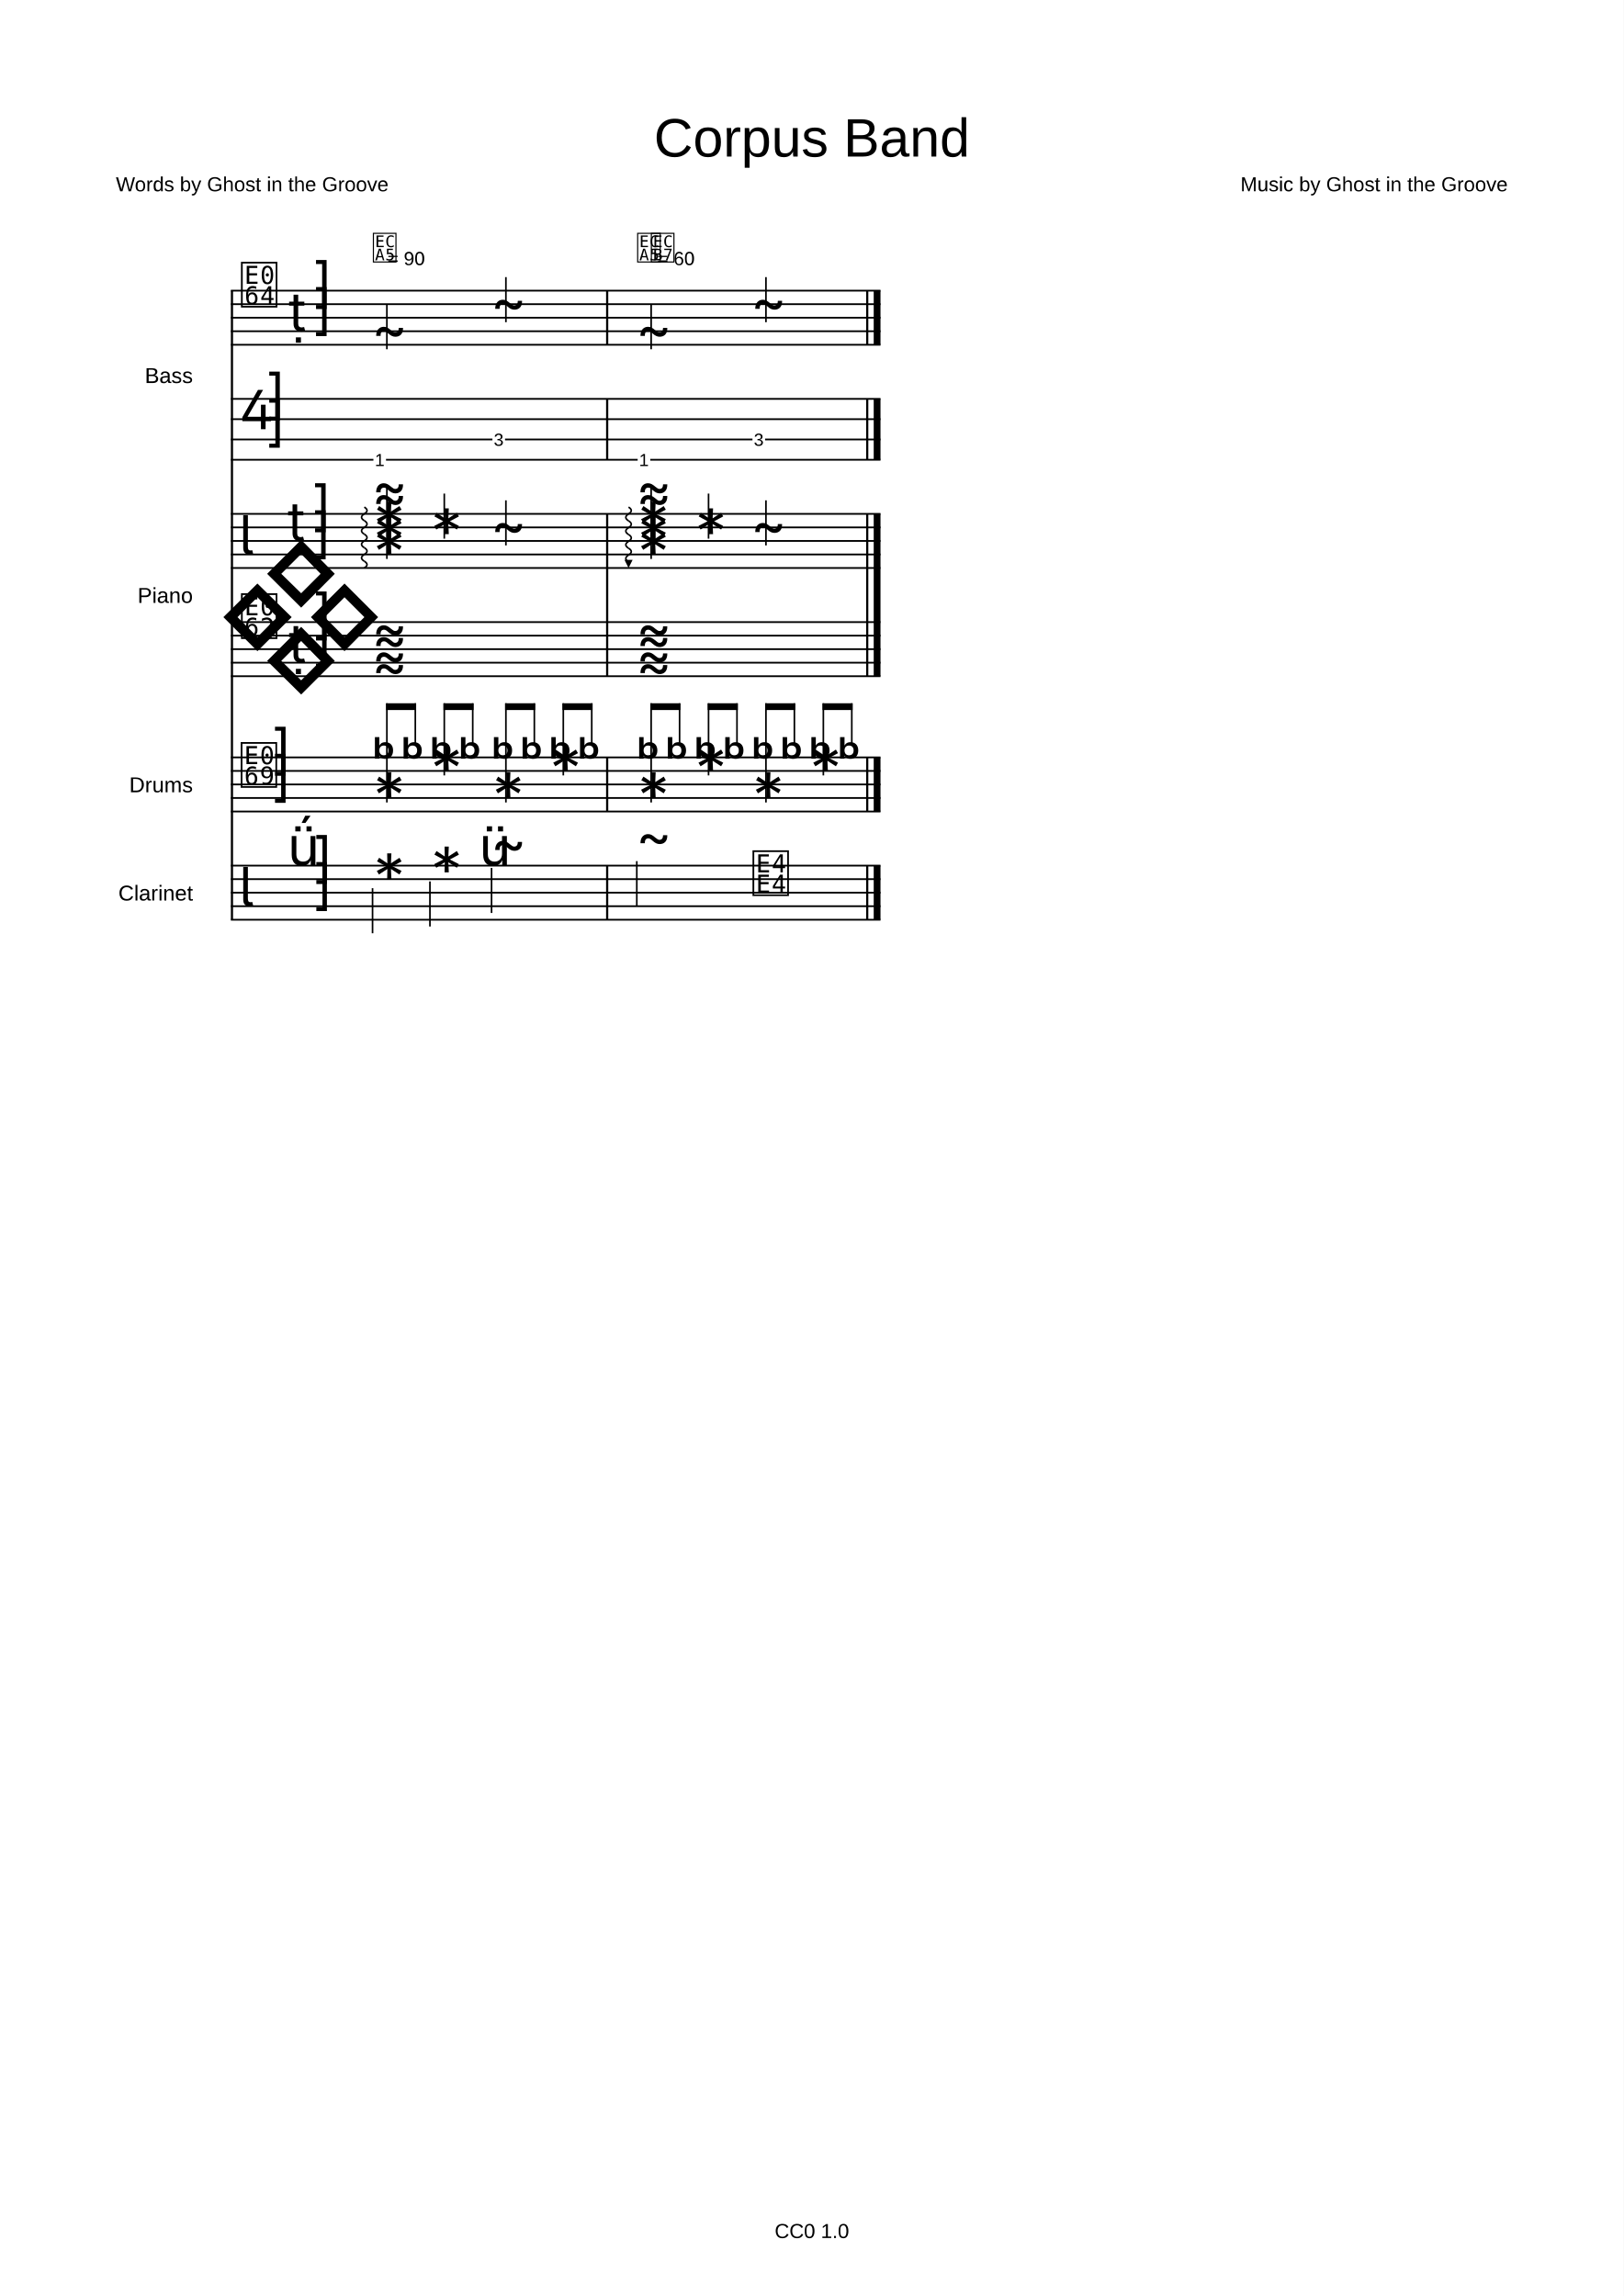
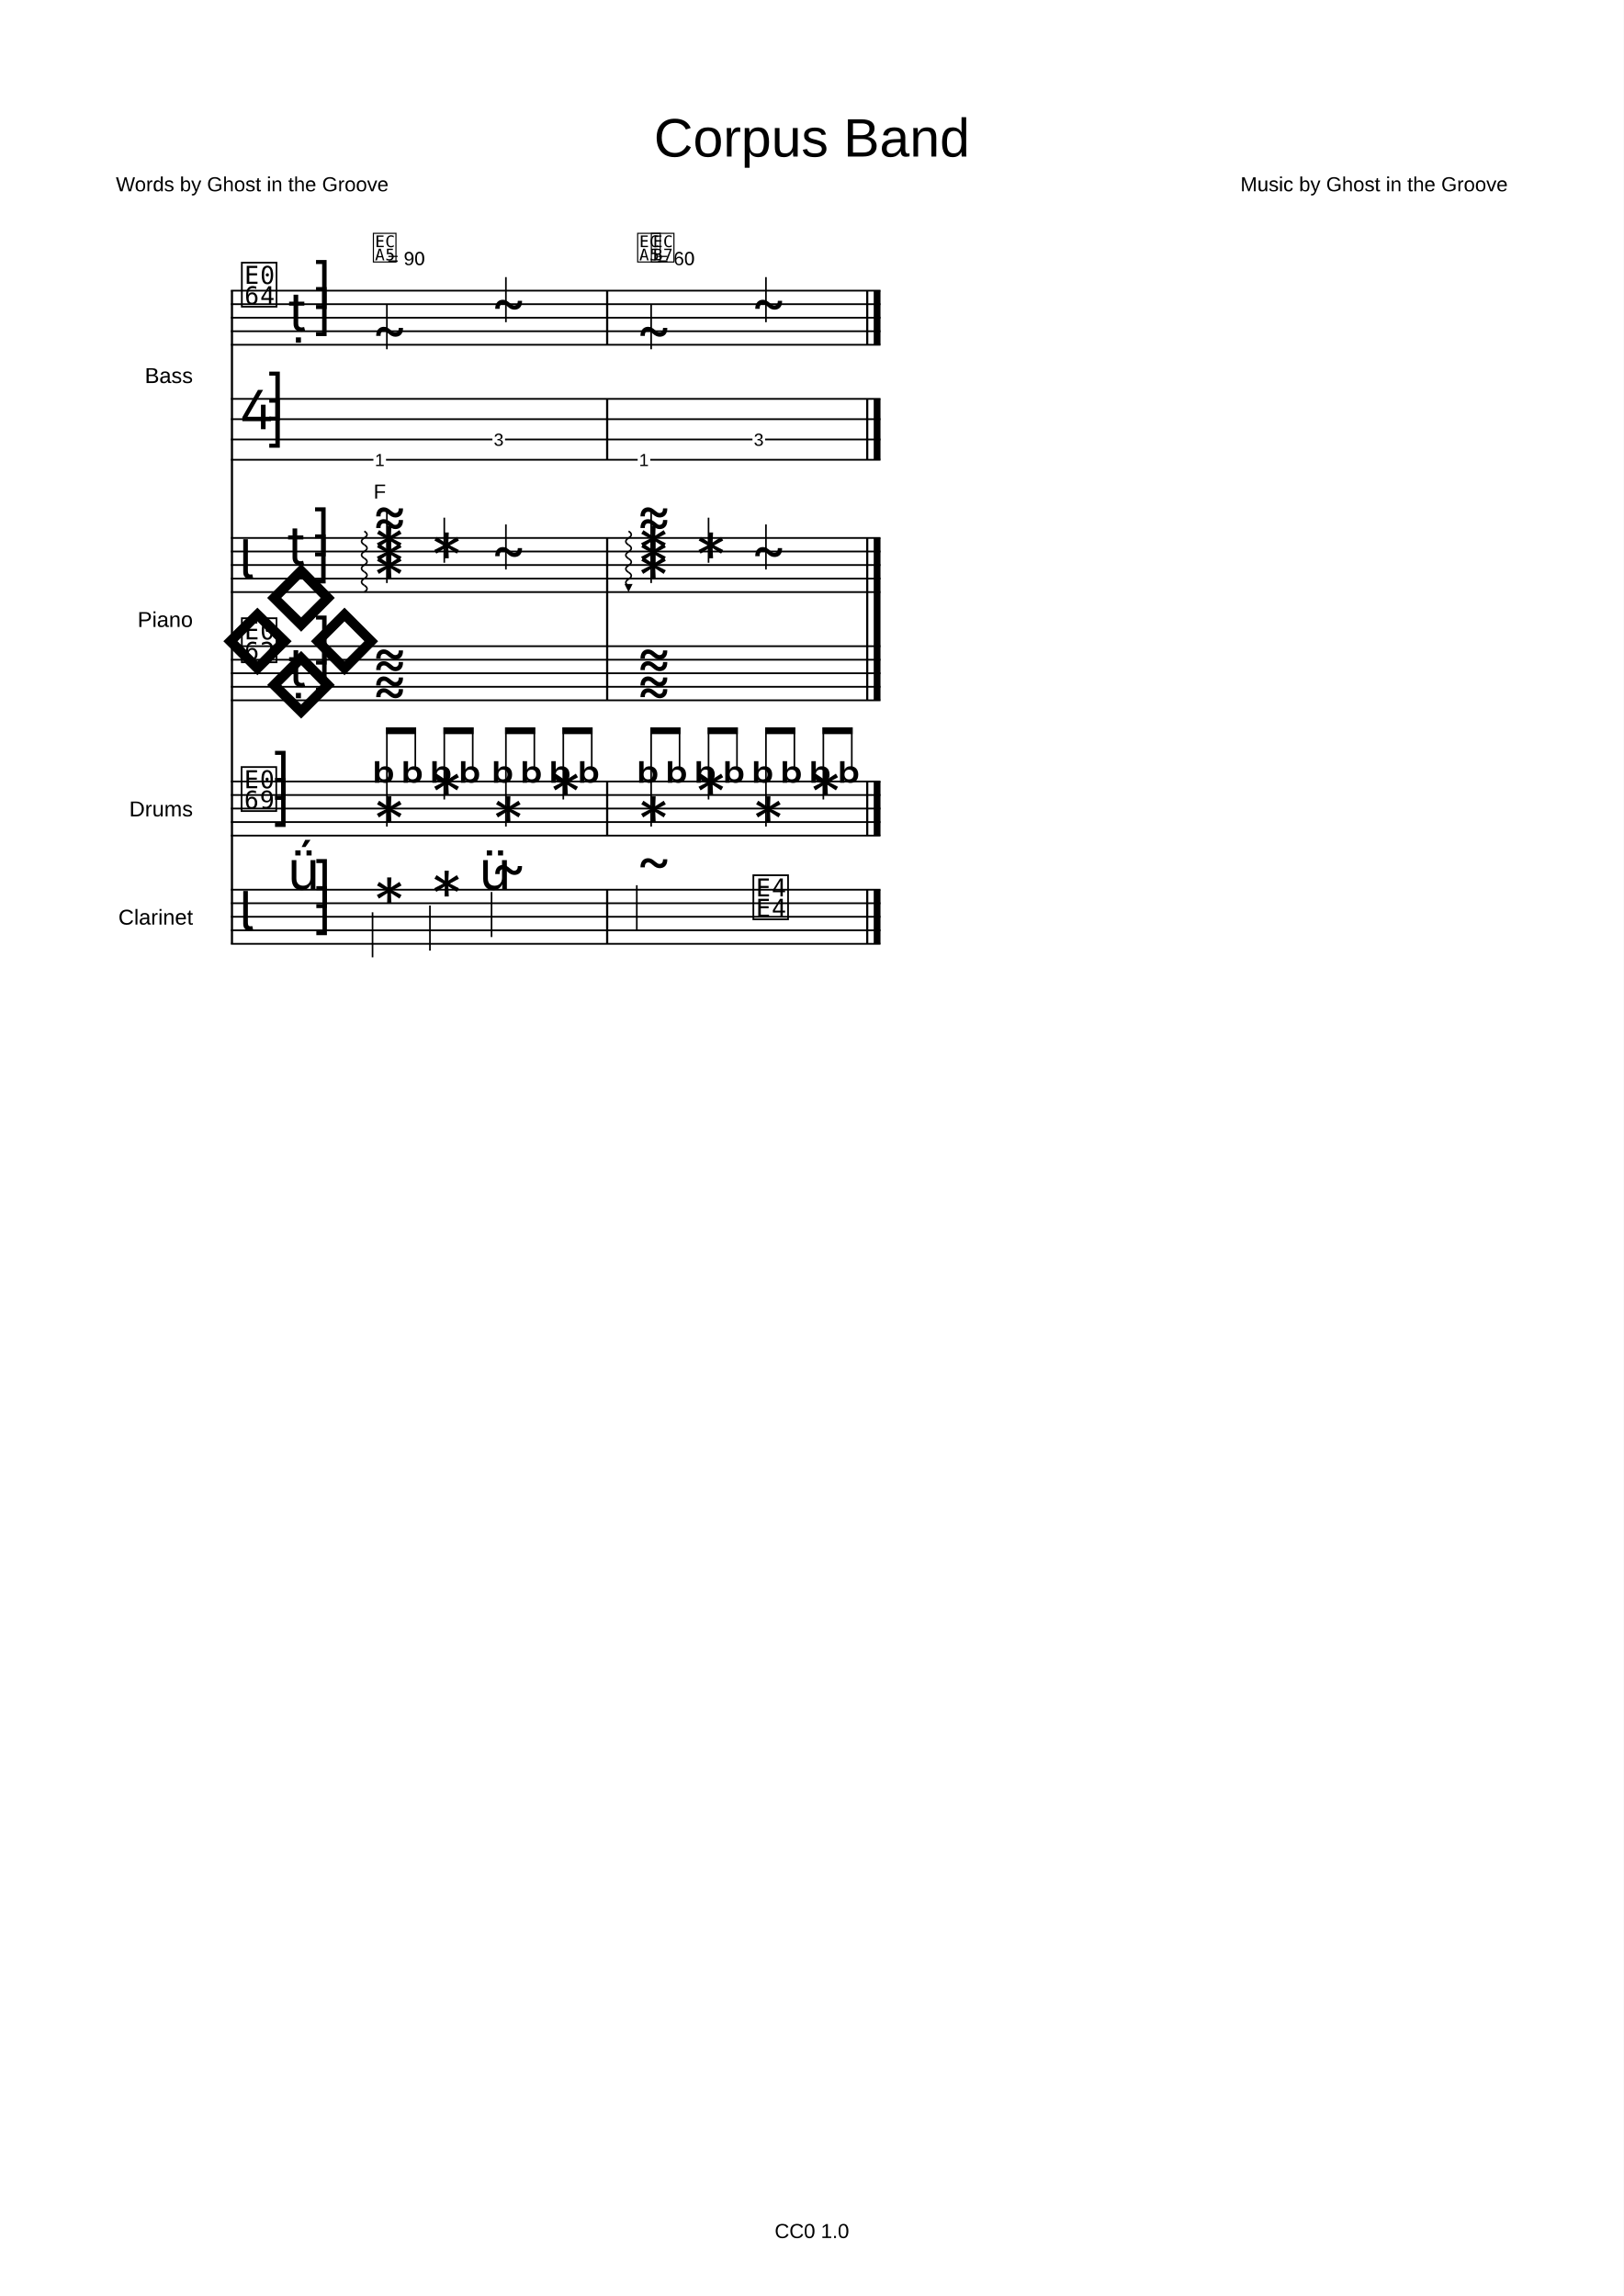
<svg xmlns="http://www.w3.org/2000/svg" width="1200" height="1697.143" viewBox="0 0 120 169.714">
  <style>@font-face{font-family:"Bravura";src:url("Bravura.otf")}text{font-family:"Bravura";font-size:4px}text.t{font-family:Arial,Helvetica,sans-serif}</style>
  <rect x="0" y="0" width="120" height="169.714" fill="white" />
  <g fill="black" stroke="black">
    <line class="staffLine" x1="17.063" y1="21.484" x2="65.072" y2="21.484" stroke-width="0.13" />
    <line class="staffLine" x1="17.063" y1="22.484" x2="65.072" y2="22.484" stroke-width="0.13" />
    <line class="staffLine" x1="17.063" y1="23.484" x2="65.072" y2="23.484" stroke-width="0.13" />
    <line class="staffLine" x1="17.063" y1="24.484" x2="65.072" y2="24.484" stroke-width="0.13" />
    <line class="staffLine" x1="17.063" y1="25.484" x2="65.072" y2="25.484" stroke-width="0.13" />
    <line class="stem" x1="28.593" y1="25.816" x2="28.593" y2="22.484" stroke-width="0.12" />
    <line class="stem" x1="37.389" y1="23.816" x2="37.389" y2="20.484" stroke-width="0.12" />
    <line class="barline" x1="44.873" y1="21.484" x2="44.873" y2="25.484" stroke-width="0.16" />
    <line class="stem" x1="48.123" y1="25.816" x2="48.123" y2="22.484" stroke-width="0.12" />
    <line class="stem" x1="56.608" y1="23.816" x2="56.608" y2="20.484" stroke-width="0.12" />
    <line class="barline" x1="64.092" y1="21.484" x2="64.092" y2="25.484" stroke-width="0.16" />
    <line class="barline" x1="64.822" y1="21.484" x2="64.822" y2="25.484" stroke-width="0.5" />
    <line class="staffLine" x1="17.063" y1="29.484" x2="65.072" y2="29.484" stroke-width="0.13" />
    <line class="staffLine" x1="17.063" y1="30.984" x2="65.072" y2="30.984" stroke-width="0.13" />
    <line class="staffLine" x1="17.063" y1="32.484" x2="65.072" y2="32.484" stroke-width="0.13" />
    <line class="staffLine" x1="17.063" y1="33.984" x2="65.072" y2="33.984" stroke-width="0.13" />
    <line class="barline" x1="44.873" y1="29.484" x2="44.873" y2="33.984" stroke-width="0.16" />
    <line class="barline" x1="64.092" y1="29.484" x2="64.092" y2="33.984" stroke-width="0.16" />
    <line class="barline" x1="64.822" y1="29.484" x2="64.822" y2="33.984" stroke-width="0.5" />
-     <line class="staffLine" x1="17.063" y1="37.984" x2="65.072" y2="37.984" stroke-width="0.13" />
-     <line class="staffLine" x1="17.063" y1="38.984" x2="65.072" y2="38.984" stroke-width="0.13" />
-     <line class="staffLine" x1="17.063" y1="39.984" x2="65.072" y2="39.984" stroke-width="0.13" />
-     <line class="staffLine" x1="17.063" y1="40.984" x2="65.072" y2="40.984" stroke-width="0.13" />
-     <line class="staffLine" x1="17.063" y1="41.984" x2="65.072" y2="41.984" stroke-width="0.13" />
-     <line class="stem" x1="28.593" y1="41.316" x2="28.593" y2="35.984" stroke-width="0.12" />
-     <line class="stem" x1="32.835" y1="39.816" x2="32.835" y2="36.484" stroke-width="0.12" />
-     <line class="stem" x1="37.389" y1="40.316" x2="37.389" y2="36.984" stroke-width="0.12" />
-     <line class="barline" x1="44.873" y1="37.984" x2="44.873" y2="41.984" stroke-width="0.16" />
-     <line class="stem" x1="48.123" y1="41.316" x2="48.123" y2="35.984" stroke-width="0.12" />
-     <line class="stem" x1="52.365" y1="39.816" x2="52.365" y2="36.484" stroke-width="0.12" />
-     <line class="stem" x1="56.608" y1="40.316" x2="56.608" y2="36.984" stroke-width="0.12" />
-     <line class="barline" x1="64.092" y1="37.984" x2="64.092" y2="41.984" stroke-width="0.16" />
-     <line class="barline" x1="64.822" y1="37.984" x2="64.822" y2="41.984" stroke-width="0.5" />
-     <line class="staffLine" x1="17.063" y1="45.984" x2="65.072" y2="45.984" stroke-width="0.13" />
-     <line class="staffLine" x1="17.063" y1="46.984" x2="65.072" y2="46.984" stroke-width="0.13" />
-     <line class="staffLine" x1="17.063" y1="47.984" x2="65.072" y2="47.984" stroke-width="0.13" />
-     <line class="staffLine" x1="17.063" y1="48.984" x2="65.072" y2="48.984" stroke-width="0.13" />
-     <line class="staffLine" x1="17.063" y1="49.984" x2="65.072" y2="49.984" stroke-width="0.13" />
-     <line class="barline" x1="44.873" y1="45.984" x2="44.873" y2="49.984" stroke-width="0.16" />
-     <line class="barline" x1="64.092" y1="45.984" x2="64.092" y2="49.984" stroke-width="0.16" />
-     <line class="barline" x1="64.822" y1="45.984" x2="64.822" y2="49.984" stroke-width="0.5" />
-     <line class="staffLine" x1="17.063" y1="55.984" x2="65.072" y2="55.984" stroke-width="0.13" />
-     <line class="staffLine" x1="17.063" y1="56.984" x2="65.072" y2="56.984" stroke-width="0.13" />
-     <line class="staffLine" x1="17.063" y1="57.984" x2="65.072" y2="57.984" stroke-width="0.13" />
-     <line class="staffLine" x1="17.063" y1="58.984" x2="65.072" y2="58.984" stroke-width="0.13" />
-     <line class="staffLine" x1="17.063" y1="59.984" x2="65.072" y2="59.984" stroke-width="0.13" />
-     <line class="stem" x1="28.593" y1="59.316" x2="28.593" y2="51.984" stroke-width="0.12" />
-     <line class="stem" x1="30.694" y1="55.04" x2="30.694" y2="51.984" stroke-width="0.12" />
-     <line class="stem" x1="32.835" y1="57.316" x2="32.835" y2="51.984" stroke-width="0.12" />
-     <line class="stem" x1="34.937" y1="55.04" x2="34.937" y2="51.984" stroke-width="0.12" />
-     <line class="stem" x1="37.389" y1="59.316" x2="37.389" y2="51.984" stroke-width="0.12" />
-     <line class="stem" x1="39.49" y1="55.04" x2="39.49" y2="51.984" stroke-width="0.12" />
-     <line class="stem" x1="41.631" y1="57.316" x2="41.631" y2="51.984" stroke-width="0.12" />
-     <line class="stem" x1="43.733" y1="55.04" x2="43.733" y2="51.984" stroke-width="0.12" />
-     <line class="barline" x1="44.873" y1="55.984" x2="44.873" y2="59.984" stroke-width="0.16" />
-     <line class="stem" x1="48.123" y1="59.316" x2="48.123" y2="51.984" stroke-width="0.12" />
-     <line class="stem" x1="50.224" y1="55.04" x2="50.224" y2="51.984" stroke-width="0.12" />
-     <line class="stem" x1="52.365" y1="57.316" x2="52.365" y2="51.984" stroke-width="0.12" />
-     <line class="stem" x1="54.467" y1="55.04" x2="54.467" y2="51.984" stroke-width="0.12" />
-     <line class="stem" x1="56.608" y1="59.316" x2="56.608" y2="51.984" stroke-width="0.12" />
-     <line class="stem" x1="58.709" y1="55.04" x2="58.709" y2="51.984" stroke-width="0.12" />
-     <line class="stem" x1="60.85" y1="57.316" x2="60.85" y2="51.984" stroke-width="0.12" />
-     <line class="stem" x1="62.952" y1="55.04" x2="62.952" y2="51.984" stroke-width="0.12" />
-     <line class="barline" x1="64.092" y1="55.984" x2="64.092" y2="59.984" stroke-width="0.16" />
-     <line class="barline" x1="64.822" y1="55.984" x2="64.822" y2="59.984" stroke-width="0.5" />
-     <line class="staffLine" x1="17.063" y1="63.984" x2="65.072" y2="63.984" stroke-width="0.13" />
-     <line class="staffLine" x1="17.063" y1="64.984" x2="65.072" y2="64.984" stroke-width="0.13" />
-     <line class="staffLine" x1="17.063" y1="65.984" x2="65.072" y2="65.984" stroke-width="0.13" />
-     <line class="staffLine" x1="17.063" y1="66.984" x2="65.072" y2="66.984" stroke-width="0.13" />
-     <line class="staffLine" x1="17.063" y1="67.984" x2="65.072" y2="67.984" stroke-width="0.13" />
-     <line class="stem" x1="27.533" y1="65.652" x2="27.533" y2="68.984" stroke-width="0.12" />
-     <line class="stem" x1="31.775" y1="65.152" x2="31.775" y2="68.484" stroke-width="0.12" />
-     <line class="stem" x1="36.329" y1="64.152" x2="36.329" y2="67.484" stroke-width="0.12" />
-     <line class="barline" x1="44.873" y1="63.984" x2="44.873" y2="67.984" stroke-width="0.16" />
-     <line class="stem" x1="47.063" y1="63.652" x2="47.063" y2="66.984" stroke-width="0.12" />
-     <line class="barline" x1="64.092" y1="63.984" x2="64.092" y2="67.984" stroke-width="0.16" />
-     <line class="barline" x1="64.822" y1="63.984" x2="64.822" y2="67.984" stroke-width="0.5" />
-     <line class="barline" x1="17.143" y1="21.484" x2="17.143" y2="67.984" stroke-width="0.16" />
-     <line class="barline" x1="44.873" y1="41.984" x2="44.873" y2="45.984" stroke-width="0.16" />
-     <line class="barline" x1="64.092" y1="41.984" x2="64.092" y2="45.984" stroke-width="0.16" />
-     <line class="barline" x1="64.822" y1="41.984" x2="64.822" y2="45.984" stroke-width="0.5" />
-     <polygon class="beam" stroke="none" points="28.533,51.984 30.754,51.984 30.754,52.484 28.533,52.484" />
-     <polygon class="beam" stroke="none" points="32.775,51.984 34.997,51.984 34.997,52.484 32.775,52.484" />
-     <polygon class="beam" stroke="none" points="37.329,51.984 39.55,51.984 39.55,52.484 37.329,52.484" />
-     <polygon class="beam" stroke="none" points="41.571,51.984 43.793,51.984 43.793,52.484 41.571,52.484" />
-     <polygon class="beam" stroke="none" points="48.063,51.984 50.284,51.984 50.284,52.484 48.063,52.484" />
-     <polygon class="beam" stroke="none" points="52.305,51.984 54.527,51.984 54.527,52.484 52.305,52.484" />
-     <polygon class="beam" stroke="none" points="56.548,51.984 58.769,51.984 58.769,52.484 56.548,52.484" />
-     <polygon class="beam" stroke="none" points="60.79,51.984 63.012,51.984 63.012,52.484 60.79,52.484" />
+     <line class="staffLine" x1="17.063" y1="39.765" x2="65.072" y2="39.765" stroke-width="0.13" />
+     <line class="staffLine" x1="17.063" y1="40.765" x2="65.072" y2="40.765" stroke-width="0.13" />
+     <line class="staffLine" x1="17.063" y1="41.765" x2="65.072" y2="41.765" stroke-width="0.13" />
+     <line class="staffLine" x1="17.063" y1="42.765" x2="65.072" y2="42.765" stroke-width="0.13" />
+     <line class="staffLine" x1="17.063" y1="43.765" x2="65.072" y2="43.765" stroke-width="0.13" />
+     <line class="stem" x1="28.593" y1="43.097" x2="28.593" y2="37.765" stroke-width="0.12" />
+     <line class="stem" x1="32.835" y1="41.597" x2="32.835" y2="38.265" stroke-width="0.12" />
+     <line class="stem" x1="37.389" y1="42.097" x2="37.389" y2="38.765" stroke-width="0.12" />
+     <line class="barline" x1="44.873" y1="39.765" x2="44.873" y2="43.765" stroke-width="0.16" />
+     <line class="stem" x1="48.123" y1="43.097" x2="48.123" y2="37.765" stroke-width="0.12" />
+     <line class="stem" x1="52.365" y1="41.597" x2="52.365" y2="38.265" stroke-width="0.12" />
+     <line class="stem" x1="56.608" y1="42.097" x2="56.608" y2="38.765" stroke-width="0.12" />
+     <line class="barline" x1="64.092" y1="39.765" x2="64.092" y2="43.765" stroke-width="0.16" />
+     <line class="barline" x1="64.822" y1="39.765" x2="64.822" y2="43.765" stroke-width="0.5" />
+     <line class="staffLine" x1="17.063" y1="47.765" x2="65.072" y2="47.765" stroke-width="0.13" />
+     <line class="staffLine" x1="17.063" y1="48.765" x2="65.072" y2="48.765" stroke-width="0.13" />
+     <line class="staffLine" x1="17.063" y1="49.765" x2="65.072" y2="49.765" stroke-width="0.13" />
+     <line class="staffLine" x1="17.063" y1="50.765" x2="65.072" y2="50.765" stroke-width="0.13" />
+     <line class="staffLine" x1="17.063" y1="51.765" x2="65.072" y2="51.765" stroke-width="0.13" />
+     <line class="barline" x1="44.873" y1="47.765" x2="44.873" y2="51.765" stroke-width="0.16" />
+     <line class="barline" x1="64.092" y1="47.765" x2="64.092" y2="51.765" stroke-width="0.16" />
+     <line class="barline" x1="64.822" y1="47.765" x2="64.822" y2="51.765" stroke-width="0.5" />
+     <line class="staffLine" x1="17.063" y1="57.765" x2="65.072" y2="57.765" stroke-width="0.13" />
+     <line class="staffLine" x1="17.063" y1="58.765" x2="65.072" y2="58.765" stroke-width="0.13" />
+     <line class="staffLine" x1="17.063" y1="59.765" x2="65.072" y2="59.765" stroke-width="0.13" />
+     <line class="staffLine" x1="17.063" y1="60.765" x2="65.072" y2="60.765" stroke-width="0.13" />
+     <line class="staffLine" x1="17.063" y1="61.765" x2="65.072" y2="61.765" stroke-width="0.13" />
+     <line class="stem" x1="28.593" y1="61.097" x2="28.593" y2="53.765" stroke-width="0.12" />
+     <line class="stem" x1="30.694" y1="56.821" x2="30.694" y2="53.765" stroke-width="0.12" />
+     <line class="stem" x1="32.835" y1="59.097" x2="32.835" y2="53.765" stroke-width="0.12" />
+     <line class="stem" x1="34.937" y1="56.821" x2="34.937" y2="53.765" stroke-width="0.12" />
+     <line class="stem" x1="37.389" y1="61.097" x2="37.389" y2="53.765" stroke-width="0.12" />
+     <line class="stem" x1="39.49" y1="56.821" x2="39.49" y2="53.765" stroke-width="0.12" />
+     <line class="stem" x1="41.631" y1="59.097" x2="41.631" y2="53.765" stroke-width="0.12" />
+     <line class="stem" x1="43.733" y1="56.821" x2="43.733" y2="53.765" stroke-width="0.12" />
+     <line class="barline" x1="44.873" y1="57.765" x2="44.873" y2="61.765" stroke-width="0.16" />
+     <line class="stem" x1="48.123" y1="61.097" x2="48.123" y2="53.765" stroke-width="0.12" />
+     <line class="stem" x1="50.224" y1="56.821" x2="50.224" y2="53.765" stroke-width="0.12" />
+     <line class="stem" x1="52.365" y1="59.097" x2="52.365" y2="53.765" stroke-width="0.12" />
+     <line class="stem" x1="54.467" y1="56.821" x2="54.467" y2="53.765" stroke-width="0.12" />
+     <line class="stem" x1="56.608" y1="61.097" x2="56.608" y2="53.765" stroke-width="0.12" />
+     <line class="stem" x1="58.709" y1="56.821" x2="58.709" y2="53.765" stroke-width="0.12" />
+     <line class="stem" x1="60.85" y1="59.097" x2="60.85" y2="53.765" stroke-width="0.12" />
+     <line class="stem" x1="62.952" y1="56.821" x2="62.952" y2="53.765" stroke-width="0.12" />
+     <line class="barline" x1="64.092" y1="57.765" x2="64.092" y2="61.765" stroke-width="0.16" />
+     <line class="barline" x1="64.822" y1="57.765" x2="64.822" y2="61.765" stroke-width="0.5" />
+     <line class="staffLine" x1="17.063" y1="65.765" x2="65.072" y2="65.765" stroke-width="0.13" />
+     <line class="staffLine" x1="17.063" y1="66.765" x2="65.072" y2="66.765" stroke-width="0.13" />
+     <line class="staffLine" x1="17.063" y1="67.765" x2="65.072" y2="67.765" stroke-width="0.13" />
+     <line class="staffLine" x1="17.063" y1="68.765" x2="65.072" y2="68.765" stroke-width="0.13" />
+     <line class="staffLine" x1="17.063" y1="69.765" x2="65.072" y2="69.765" stroke-width="0.13" />
+     <line class="stem" x1="27.533" y1="67.433" x2="27.533" y2="70.765" stroke-width="0.12" />
+     <line class="stem" x1="31.775" y1="66.933" x2="31.775" y2="70.265" stroke-width="0.12" />
+     <line class="stem" x1="36.329" y1="65.933" x2="36.329" y2="69.265" stroke-width="0.12" />
+     <line class="barline" x1="44.873" y1="65.765" x2="44.873" y2="69.765" stroke-width="0.16" />
+     <line class="stem" x1="47.063" y1="65.433" x2="47.063" y2="68.765" stroke-width="0.12" />
+     <line class="barline" x1="64.092" y1="65.765" x2="64.092" y2="69.765" stroke-width="0.16" />
+     <line class="barline" x1="64.822" y1="65.765" x2="64.822" y2="69.765" stroke-width="0.5" />
+     <line class="barline" x1="17.143" y1="21.484" x2="17.143" y2="69.765" stroke-width="0.16" />
+     <line class="barline" x1="44.873" y1="43.765" x2="44.873" y2="47.765" stroke-width="0.16" />
+     <line class="barline" x1="64.092" y1="43.765" x2="64.092" y2="47.765" stroke-width="0.16" />
+     <line class="barline" x1="64.822" y1="43.765" x2="64.822" y2="47.765" stroke-width="0.5" />
+     <polygon class="beam" stroke="none" points="28.533,53.765 30.754,53.765 30.754,54.265 28.533,54.265" />
+     <polygon class="beam" stroke="none" points="32.775,53.765 34.997,53.765 34.997,54.265 32.775,54.265" />
+     <polygon class="beam" stroke="none" points="37.329,53.765 39.55,53.765 39.55,54.265 37.329,54.265" />
+     <polygon class="beam" stroke="none" points="41.571,53.765 43.793,53.765 43.793,54.265 41.571,54.265" />
+     <polygon class="beam" stroke="none" points="48.063,53.765 50.284,53.765 50.284,54.265 48.063,54.265" />
+     <polygon class="beam" stroke="none" points="52.305,53.765 54.527,53.765 54.527,54.265 52.305,54.265" />
+     <polygon class="beam" stroke="none" points="56.548,53.765 58.769,53.765 58.769,54.265 56.548,54.265" />
+     <polygon class="beam" stroke="none" points="60.79,53.765 63.012,53.765 63.012,54.265 60.79,54.265" />
    <text class="clef" x="17.683" y="22.484" stroke="none"></text>
    <text class="keySignature" x="21.319" y="24.484" stroke="none"></text>
    <text class="timeSignature" x="23.123" y="22.484" stroke="none"></text>
    <text class="timeSignature" x="23.123" y="24.484" stroke="none"></text>
    <text class="notehead" x="27.473" y="25.984" stroke="none"></text>
    <text class="notehead" x="36.269" y="23.984" stroke="none"></text>
    <text class="notehead" x="47.003" y="25.984" stroke="none"></text>
    <text class="notehead" x="55.488" y="23.984" stroke="none"></text>
    <text class="clef" x="17.675" y="31.726" stroke="none"></text>
    <text class="timeSignature" x="19.663" y="30.734" stroke="none"></text>
    <text class="timeSignature" x="19.663" y="32.734" stroke="none"></text>
-     <text class="clef" x="17.663" y="40.984" stroke="none"></text>
-     <text class="keySignature" x="21.247" y="39.984" stroke="none"></text>
-     <text class="timeSignature" x="23.051" y="38.984" stroke="none"></text>
-     <text class="timeSignature" x="23.051" y="40.984" stroke="none"></text>
-     <text class="notehead" x="27.473" y="39.484" stroke="none"></text>
-     <text class="notehead" x="27.473" y="40.484" stroke="none"></text>
-     <text class="notehead" x="27.473" y="41.484" stroke="none"></text>
-     <text class="notehead" x="31.715" y="39.984" stroke="none"></text>
-     <text class="notehead" x="36.269" y="40.484" stroke="none"></text>
-     <text class="notehead" x="27.473" y="37.984" stroke="none"></text>
-     <text class="notehead" x="47.003" y="39.484" stroke="none"></text>
-     <text class="notehead" x="47.003" y="40.484" stroke="none"></text>
-     <text class="notehead" x="47.003" y="41.484" stroke="none"></text>
-     <text class="notehead" x="51.245" y="39.984" stroke="none"></text>
-     <text class="notehead" x="55.488" y="40.484" stroke="none"></text>
-     <text class="notehead" x="47.003" y="37.984" stroke="none"></text>
-     <text class="clef" x="17.683" y="46.984" stroke="none"></text>
-     <text class="keySignature" x="21.319" y="48.984" stroke="none"></text>
-     <text class="timeSignature" x="23.123" y="46.984" stroke="none"></text>
-     <text class="timeSignature" x="23.123" y="48.984" stroke="none"></text>
-     <text class="notehead" x="27.473" y="48.484" stroke="none"></text>
-     <text class="notehead" x="27.473" y="50.484" stroke="none"></text>
-     <text class="notehead" x="47.003" y="48.484" stroke="none"></text>
-     <text class="notehead" x="47.003" y="50.484" stroke="none"></text>
-     <text class="clef" x="17.663" y="57.984" stroke="none"></text>
-     <text class="timeSignature" x="20.091" y="56.984" stroke="none"></text>
-     <text class="timeSignature" x="20.091" y="58.984" stroke="none"></text>
-     <text class="notehead" x="27.473" y="55.484" stroke="none"></text>
-     <text class="notehead" x="27.473" y="59.484" stroke="none"></text>
-     <text class="notehead" x="29.594" y="55.484" stroke="none"></text>
-     <text class="notehead" x="31.715" y="55.484" stroke="none"></text>
-     <text class="notehead" x="31.715" y="57.484" stroke="none"></text>
-     <text class="notehead" x="33.837" y="55.484" stroke="none"></text>
-     <text class="notehead" x="36.269" y="55.484" stroke="none"></text>
-     <text class="notehead" x="36.269" y="59.484" stroke="none"></text>
-     <text class="notehead" x="38.39" y="55.484" stroke="none"></text>
-     <text class="notehead" x="40.511" y="55.484" stroke="none"></text>
-     <text class="notehead" x="40.511" y="57.484" stroke="none"></text>
-     <text class="notehead" x="42.633" y="55.484" stroke="none"></text>
-     <text class="notehead" x="47.003" y="55.484" stroke="none"></text>
-     <text class="notehead" x="47.003" y="59.484" stroke="none"></text>
-     <text class="notehead" x="49.124" y="55.484" stroke="none"></text>
-     <text class="notehead" x="51.245" y="55.484" stroke="none"></text>
-     <text class="notehead" x="51.245" y="57.484" stroke="none"></text>
-     <text class="notehead" x="53.367" y="55.484" stroke="none"></text>
-     <text class="notehead" x="55.488" y="55.484" stroke="none"></text>
-     <text class="notehead" x="55.488" y="59.484" stroke="none"></text>
-     <text class="notehead" x="57.609" y="55.484" stroke="none"></text>
-     <text class="notehead" x="59.73" y="55.484" stroke="none"></text>
-     <text class="notehead" x="59.73" y="57.484" stroke="none"></text>
-     <text class="notehead" x="61.852" y="55.484" stroke="none"></text>
-     <text class="clef" x="17.663" y="66.984" stroke="none"></text>
-     <text class="keySignature" x="21.247" y="63.984" stroke="none"></text>
-     <text class="timeSignature" x="23.143" y="64.984" stroke="none"></text>
-     <text class="timeSignature" x="23.143" y="66.984" stroke="none"></text>
-     <text class="notehead" x="27.473" y="65.484" stroke="none"></text>
-     <text class="notehead" x="31.715" y="64.984" stroke="none"></text>
-     <text class="notehead" x="36.269" y="63.984" stroke="none"></text>
-     <text class="accidental" x="35.397" y="63.984" stroke="none"></text>
-     <text class="notehead" x="47.003" y="63.484" stroke="none"></text>
-     <text class="rest" x="55.488" y="65.984" stroke="none"></text>
+     <text class="clef" x="17.663" y="42.765" stroke="none"></text>
+     <text class="keySignature" x="21.247" y="41.765" stroke="none"></text>
+     <text class="timeSignature" x="23.051" y="40.765" stroke="none"></text>
+     <text class="timeSignature" x="23.051" y="42.765" stroke="none"></text>
+     <text class="notehead" x="27.473" y="41.265" stroke="none"></text>
+     <text class="notehead" x="27.473" y="42.265" stroke="none"></text>
+     <text class="notehead" x="27.473" y="43.265" stroke="none"></text>
+     <text class="notehead" x="31.715" y="41.765" stroke="none"></text>
+     <text class="notehead" x="36.269" y="42.265" stroke="none"></text>
+     <text class="notehead" x="27.473" y="39.765" stroke="none"></text>
+     <text class="notehead" x="47.003" y="41.265" stroke="none"></text>
+     <text class="notehead" x="47.003" y="42.265" stroke="none"></text>
+     <text class="notehead" x="47.003" y="43.265" stroke="none"></text>
+     <text class="notehead" x="51.245" y="41.765" stroke="none"></text>
+     <text class="notehead" x="55.488" y="42.265" stroke="none"></text>
+     <text class="notehead" x="47.003" y="39.765" stroke="none"></text>
+     <text class="clef" x="17.683" y="48.765" stroke="none"></text>
+     <text class="keySignature" x="21.319" y="50.765" stroke="none"></text>
+     <text class="timeSignature" x="23.123" y="48.765" stroke="none"></text>
+     <text class="timeSignature" x="23.123" y="50.765" stroke="none"></text>
+     <text class="notehead" x="27.473" y="50.265" stroke="none"></text>
+     <text class="notehead" x="27.473" y="52.265" stroke="none"></text>
+     <text class="notehead" x="47.003" y="50.265" stroke="none"></text>
+     <text class="notehead" x="47.003" y="52.265" stroke="none"></text>
+     <text class="clef" x="17.663" y="59.765" stroke="none"></text>
+     <text class="timeSignature" x="20.091" y="58.765" stroke="none"></text>
+     <text class="timeSignature" x="20.091" y="60.765" stroke="none"></text>
+     <text class="notehead" x="27.473" y="57.265" stroke="none"></text>
+     <text class="notehead" x="27.473" y="61.265" stroke="none"></text>
+     <text class="notehead" x="29.594" y="57.265" stroke="none"></text>
+     <text class="notehead" x="31.715" y="57.265" stroke="none"></text>
+     <text class="notehead" x="31.715" y="59.265" stroke="none"></text>
+     <text class="notehead" x="33.837" y="57.265" stroke="none"></text>
+     <text class="notehead" x="36.269" y="57.265" stroke="none"></text>
+     <text class="notehead" x="36.269" y="61.265" stroke="none"></text>
+     <text class="notehead" x="38.39" y="57.265" stroke="none"></text>
+     <text class="notehead" x="40.511" y="57.265" stroke="none"></text>
+     <text class="notehead" x="40.511" y="59.265" stroke="none"></text>
+     <text class="notehead" x="42.633" y="57.265" stroke="none"></text>
+     <text class="notehead" x="47.003" y="57.265" stroke="none"></text>
+     <text class="notehead" x="47.003" y="61.265" stroke="none"></text>
+     <text class="notehead" x="49.124" y="57.265" stroke="none"></text>
+     <text class="notehead" x="51.245" y="57.265" stroke="none"></text>
+     <text class="notehead" x="51.245" y="59.265" stroke="none"></text>
+     <text class="notehead" x="53.367" y="57.265" stroke="none"></text>
+     <text class="notehead" x="55.488" y="57.265" stroke="none"></text>
+     <text class="notehead" x="55.488" y="61.265" stroke="none"></text>
+     <text class="notehead" x="57.609" y="57.265" stroke="none"></text>
+     <text class="notehead" x="59.73" y="57.265" stroke="none"></text>
+     <text class="notehead" x="59.73" y="59.265" stroke="none"></text>
+     <text class="notehead" x="61.852" y="57.265" stroke="none"></text>
+     <text class="clef" x="17.663" y="68.765" stroke="none"></text>
+     <text class="keySignature" x="21.247" y="65.765" stroke="none"></text>
+     <text class="timeSignature" x="23.143" y="66.765" stroke="none"></text>
+     <text class="timeSignature" x="23.143" y="68.765" stroke="none"></text>
+     <text class="notehead" x="27.473" y="67.265" stroke="none"></text>
+     <text class="notehead" x="31.715" y="66.765" stroke="none"></text>
+     <text class="notehead" x="36.269" y="65.765" stroke="none"></text>
+     <text class="accidental" x="35.397" y="65.765" stroke="none"></text>
+     <text class="notehead" x="47.003" y="65.265" stroke="none"></text>
+     <text class="rest" x="55.488" y="67.765" stroke="none"></text>
    <text class="tempo" x="27.473" y="19.24" style="font-size:2.6px" stroke="none"></text>
    <text class="tempo" x="47.003" y="19.24" style="font-size:2.6px" stroke="none"></text>
    <text class="tempo" x="48.016" y="19.24" style="font-size:2.6px" stroke="none"></text>
-     <text class="brace" x="15.931" y="49.977" style="font-size:11.985px" stroke="none"></text>
+     <text class="brace" x="15.931" y="51.758" style="font-size:11.985px" stroke="none"></text>
    <text class="t credit" x="60" y="11.571" style="font-size:4px" text-anchor="middle" stroke="none">Corpus Band</text>
    <text class="t credit" x="8.571" y="14.136" style="font-size:1.5px" text-anchor="start" stroke="none">Words by Ghost in the Groove</text>
    <text class="t credit" x="111.429" y="14.136" style="font-size:1.5px" text-anchor="end" stroke="none">Music by Ghost in the Groove</text>
    <rect class="knockout" x="27.597" y="33.412" width="0.931" height="1.144" fill="white" stroke="none" />
    <text class="t fretNumber" x="28.063" y="34.452" style="font-size:1.3px" text-anchor="middle" stroke="none">1</text>
    <rect class="knockout" x="36.393" y="31.912" width="0.931" height="1.144" fill="white" stroke="none" />
    <text class="t fretNumber" x="36.859" y="32.952" style="font-size:1.3px" text-anchor="middle" stroke="none">3</text>
    <rect class="knockout" x="47.127" y="33.412" width="0.931" height="1.144" fill="white" stroke="none" />
    <text class="t fretNumber" x="47.593" y="34.452" style="font-size:1.3px" text-anchor="middle" stroke="none">1</text>
    <rect class="knockout" x="55.612" y="31.912" width="0.931" height="1.144" fill="white" stroke="none" />
    <text class="t fretNumber" x="56.078" y="32.952" style="font-size:1.3px" text-anchor="middle" stroke="none">3</text>
+     <text class="t chord" x="28.063" y="36.85" style="font-size:1.5px" text-anchor="middle" stroke="none">F</text>
    <text class="t tempo" x="28.636" y="19.59" style="font-size:1.4px" text-anchor="start" stroke="none">= 90</text>
    <text class="t tempo" x="48.576" y="19.59" style="font-size:1.4px" text-anchor="start" stroke="none">= 60</text>
    <text class="t trackName" x="14.263" y="28.31" style="font-size:1.6px" text-anchor="end" stroke="none">Bass</text>
-     <text class="t trackName" x="14.263" y="44.56" style="font-size:1.6px" text-anchor="end" stroke="none">Piano</text>
-     <text class="t trackName" x="14.263" y="58.56" style="font-size:1.6px" text-anchor="end" stroke="none">Drums</text>
-     <text class="t trackName" x="14.263" y="66.56" style="font-size:1.6px" text-anchor="end" stroke="none">Clarinet</text>
+     <text class="t trackName" x="14.263" y="46.341" style="font-size:1.6px" text-anchor="end" stroke="none">Piano</text>
+     <text class="t trackName" x="14.263" y="60.341" style="font-size:1.6px" text-anchor="end" stroke="none">Drums</text>
+     <text class="t trackName" x="14.263" y="68.341" style="font-size:1.6px" text-anchor="end" stroke="none">Clarinet</text>
    <text class="t credit" x="60" y="165.429" style="font-size:1.5px" text-anchor="middle" stroke="none">CC0 1.0</text>
-     <path class="arpeggio" fill="none" stroke-width="0.12" d="M26.923,37.484 C27.193,37.651 27.193,37.818 26.923,37.984" />
-     <path class="arpeggio" fill="none" stroke-width="0.12" d="M26.923,37.984 C26.653,38.151 26.653,38.318 26.923,38.484" />
-     <path class="arpeggio" fill="none" stroke-width="0.12" d="M26.923,38.484 C27.193,38.651 27.193,38.818 26.923,38.984" />
-     <path class="arpeggio" fill="none" stroke-width="0.12" d="M26.923,38.984 C26.653,39.151 26.653,39.318 26.923,39.484" />
-     <path class="arpeggio" fill="none" stroke-width="0.12" d="M26.923,39.484 C27.193,39.651 27.193,39.818 26.923,39.984" />
-     <path class="arpeggio" fill="none" stroke-width="0.12" d="M26.923,39.984 C26.653,40.151 26.653,40.318 26.923,40.484" />
-     <path class="arpeggio" fill="none" stroke-width="0.12" d="M26.923,40.484 C27.193,40.651 27.193,40.818 26.923,40.984" />
-     <path class="arpeggio" fill="none" stroke-width="0.12" d="M26.923,40.984 C26.653,41.151 26.653,41.318 26.923,41.484" />
-     <path class="arpeggio" fill="none" stroke-width="0.12" d="M26.923,41.484 C27.193,41.651 27.193,41.818 26.923,41.984" />
-     <path class="arpeggio" fill="none" stroke-width="0.12" d="M46.453,37.484 C46.723,37.653 46.723,37.822 46.453,37.99" />
-     <path class="arpeggio" fill="none" stroke-width="0.12" d="M46.453,37.99 C46.183,38.159 46.183,38.328 46.453,38.497" />
-     <path class="arpeggio" fill="none" stroke-width="0.12" d="M46.453,38.497 C46.723,38.665 46.723,38.834 46.453,39.003" />
-     <path class="arpeggio" fill="none" stroke-width="0.12" d="M46.453,39.003 C46.183,39.172 46.183,39.34 46.453,39.509" />
-     <path class="arpeggio" fill="none" stroke-width="0.12" d="M46.453,39.509 C46.723,39.678 46.723,39.847 46.453,40.015" />
-     <path class="arpeggio" fill="none" stroke-width="0.12" d="M46.453,40.015 C46.183,40.184 46.183,40.353 46.453,40.522" />
-     <path class="arpeggio" fill="none" stroke-width="0.12" d="M46.453,40.522 C46.723,40.69 46.723,40.859 46.453,41.028" />
-     <path class="arpeggio" fill="none" stroke-width="0.12" d="M46.453,41.028 C46.183,41.197 46.183,41.365 46.453,41.534" />
-     <polygon class="arpeggio" stroke="none" points="46.153,41.384 46.753,41.384 46.453,41.984" />
+     <path class="arpeggio" fill="none" stroke-width="0.12" d="M26.923,39.265 C27.193,39.432 27.193,39.599 26.923,39.765" />
+     <path class="arpeggio" fill="none" stroke-width="0.12" d="M26.923,39.765 C26.653,39.932 26.653,40.099 26.923,40.265" />
+     <path class="arpeggio" fill="none" stroke-width="0.12" d="M26.923,40.265 C27.193,40.432 27.193,40.599 26.923,40.765" />
+     <path class="arpeggio" fill="none" stroke-width="0.12" d="M26.923,40.765 C26.653,40.932 26.653,41.099 26.923,41.265" />
+     <path class="arpeggio" fill="none" stroke-width="0.12" d="M26.923,41.265 C27.193,41.432 27.193,41.599 26.923,41.765" />
+     <path class="arpeggio" fill="none" stroke-width="0.12" d="M26.923,41.765 C26.653,41.932 26.653,42.099 26.923,42.265" />
+     <path class="arpeggio" fill="none" stroke-width="0.12" d="M26.923,42.265 C27.193,42.432 27.193,42.599 26.923,42.765" />
+     <path class="arpeggio" fill="none" stroke-width="0.12" d="M26.923,42.765 C26.653,42.932 26.653,43.099 26.923,43.265" />
+     <path class="arpeggio" fill="none" stroke-width="0.12" d="M26.923,43.265 C27.193,43.432 27.193,43.599 26.923,43.765" />
+     <path class="arpeggio" fill="none" stroke-width="0.12" d="M46.453,39.265 C46.723,39.434 46.723,39.603 46.453,39.771" />
+     <path class="arpeggio" fill="none" stroke-width="0.12" d="M46.453,39.771 C46.183,39.94 46.183,40.109 46.453,40.278" />
+     <path class="arpeggio" fill="none" stroke-width="0.12" d="M46.453,40.278 C46.723,40.446 46.723,40.615 46.453,40.784" />
+     <path class="arpeggio" fill="none" stroke-width="0.12" d="M46.453,40.784 C46.183,40.953 46.183,41.121 46.453,41.29" />
+     <path class="arpeggio" fill="none" stroke-width="0.12" d="M46.453,41.29 C46.723,41.459 46.723,41.628 46.453,41.796" />
+     <path class="arpeggio" fill="none" stroke-width="0.12" d="M46.453,41.796 C46.183,41.965 46.183,42.134 46.453,42.303" />
+     <path class="arpeggio" fill="none" stroke-width="0.12" d="M46.453,42.303 C46.723,42.471 46.723,42.64 46.453,42.809" />
+     <path class="arpeggio" fill="none" stroke-width="0.12" d="M46.453,42.809 C46.183,42.978 46.183,43.146 46.453,43.315" />
+     <polygon class="arpeggio" stroke="none" points="46.153,43.165 46.753,43.165 46.453,43.765" />
  </g>
</svg>
